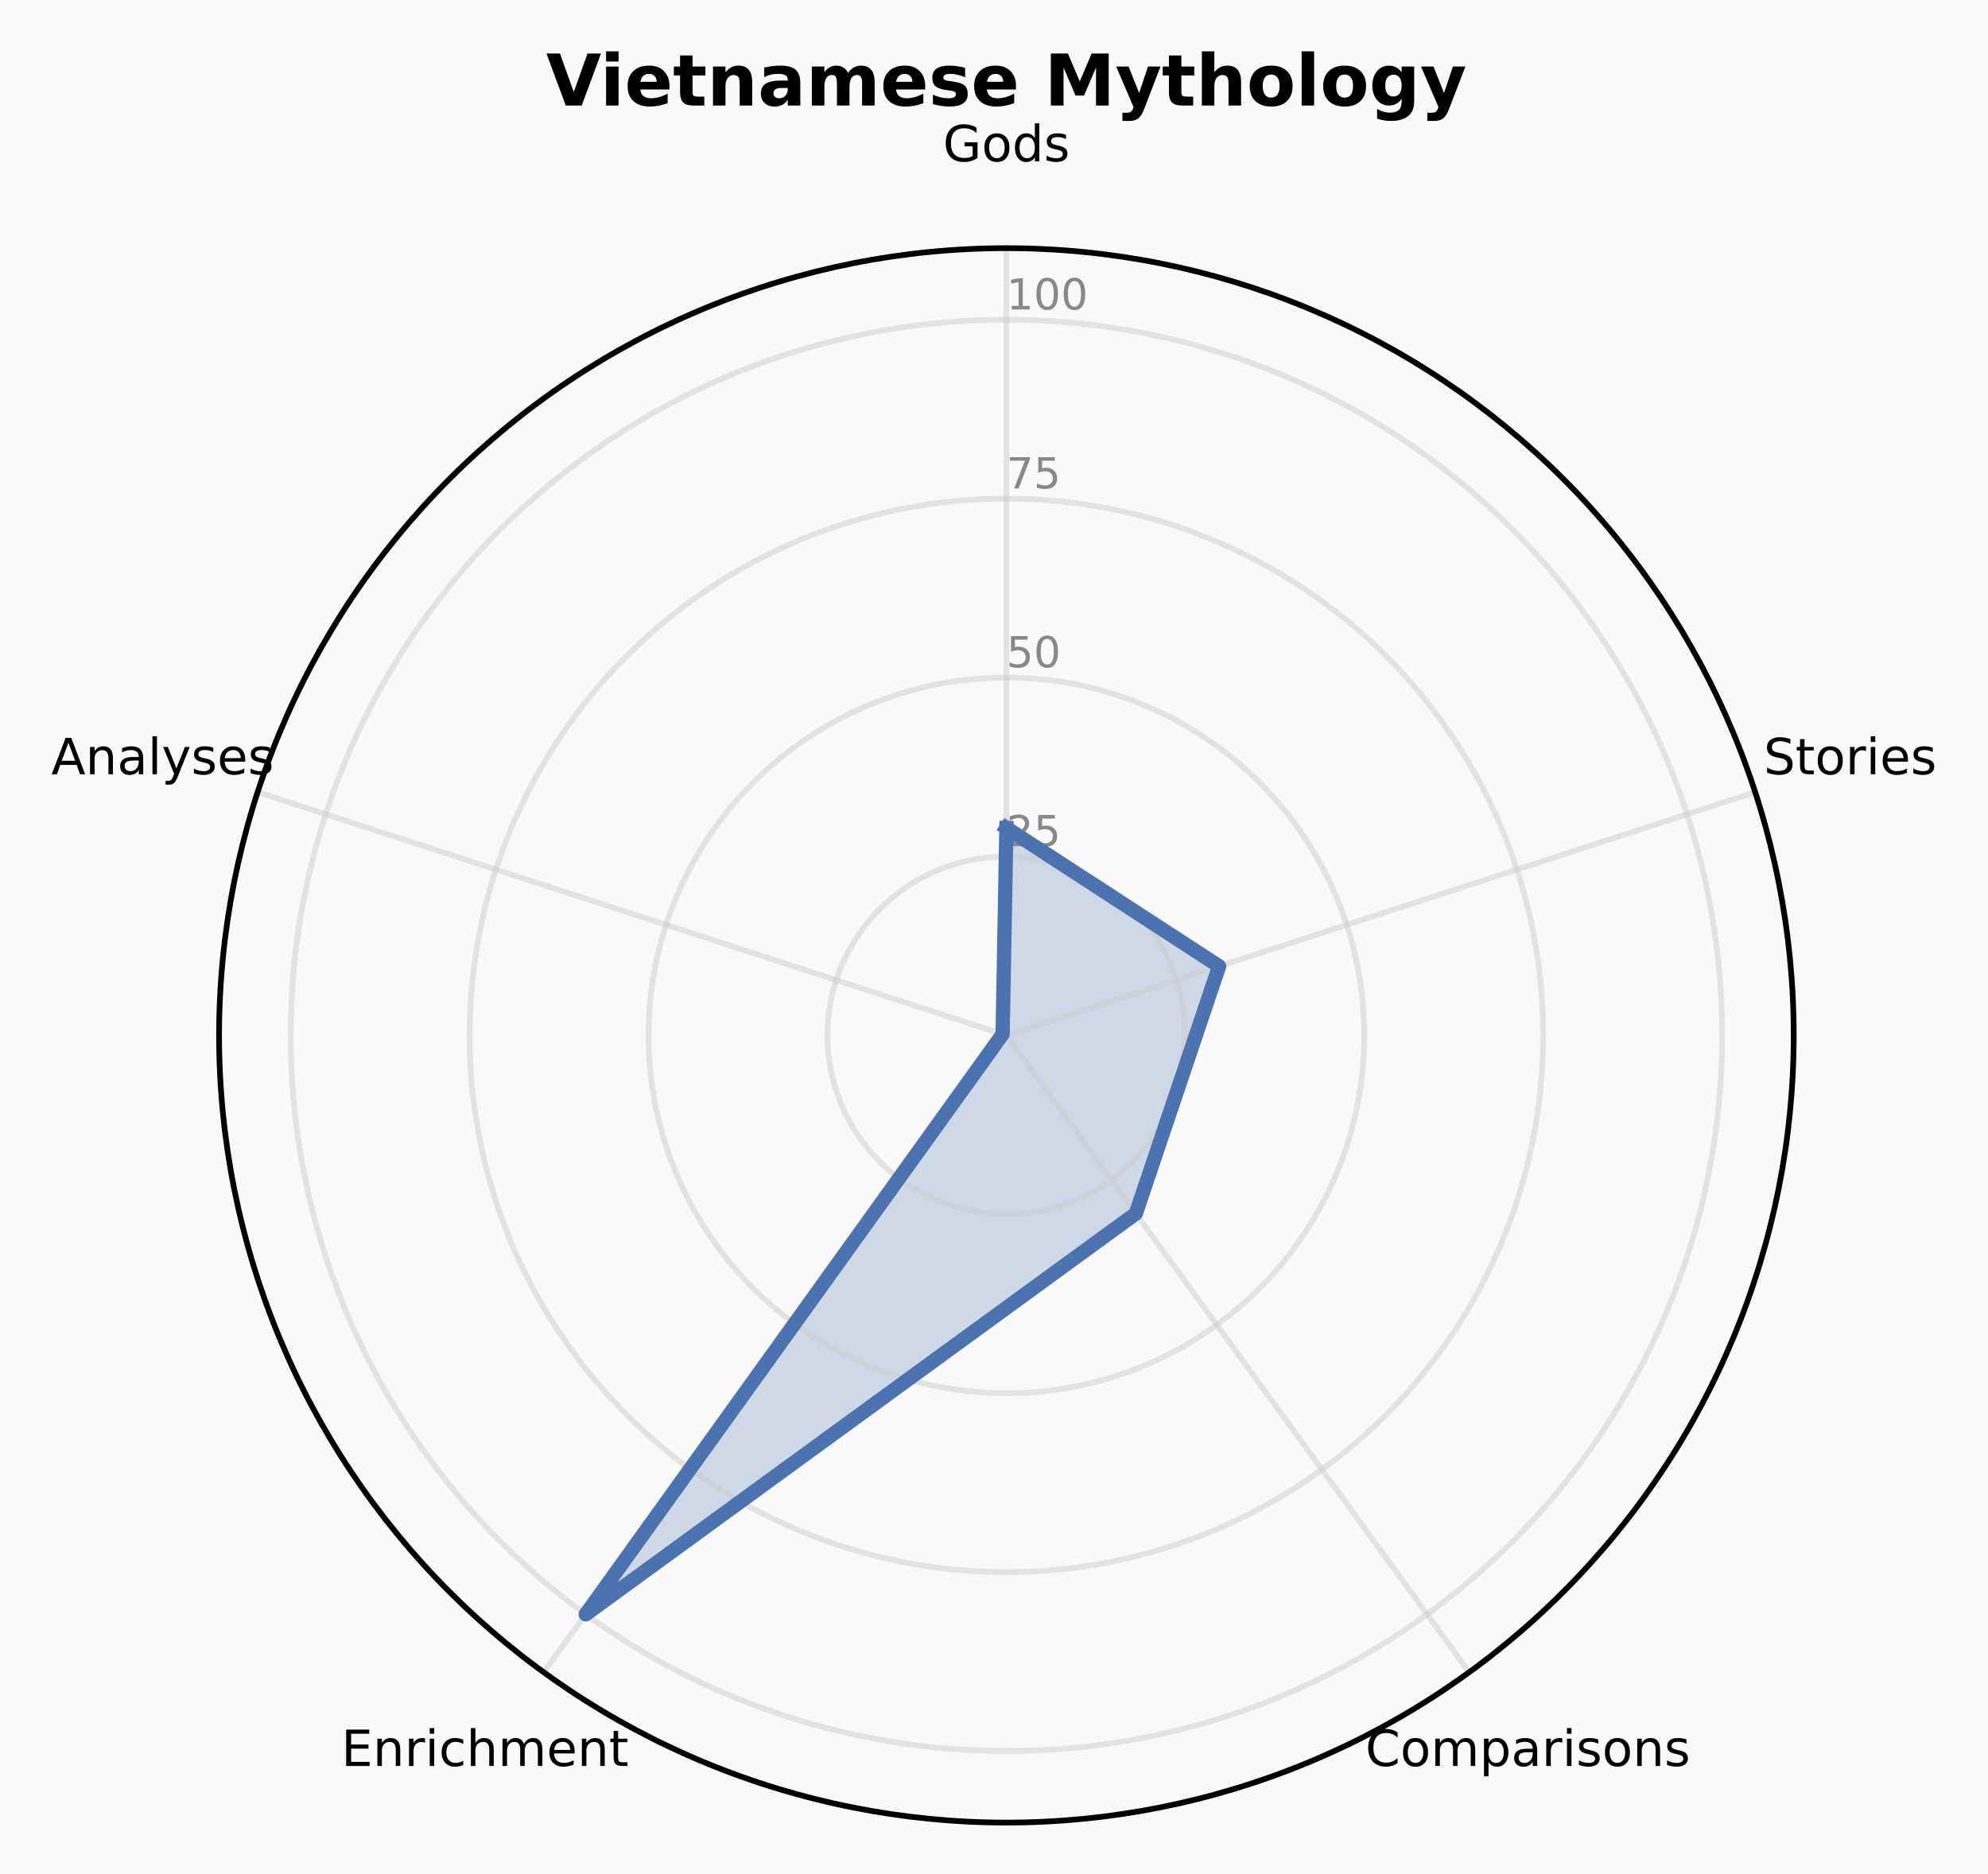
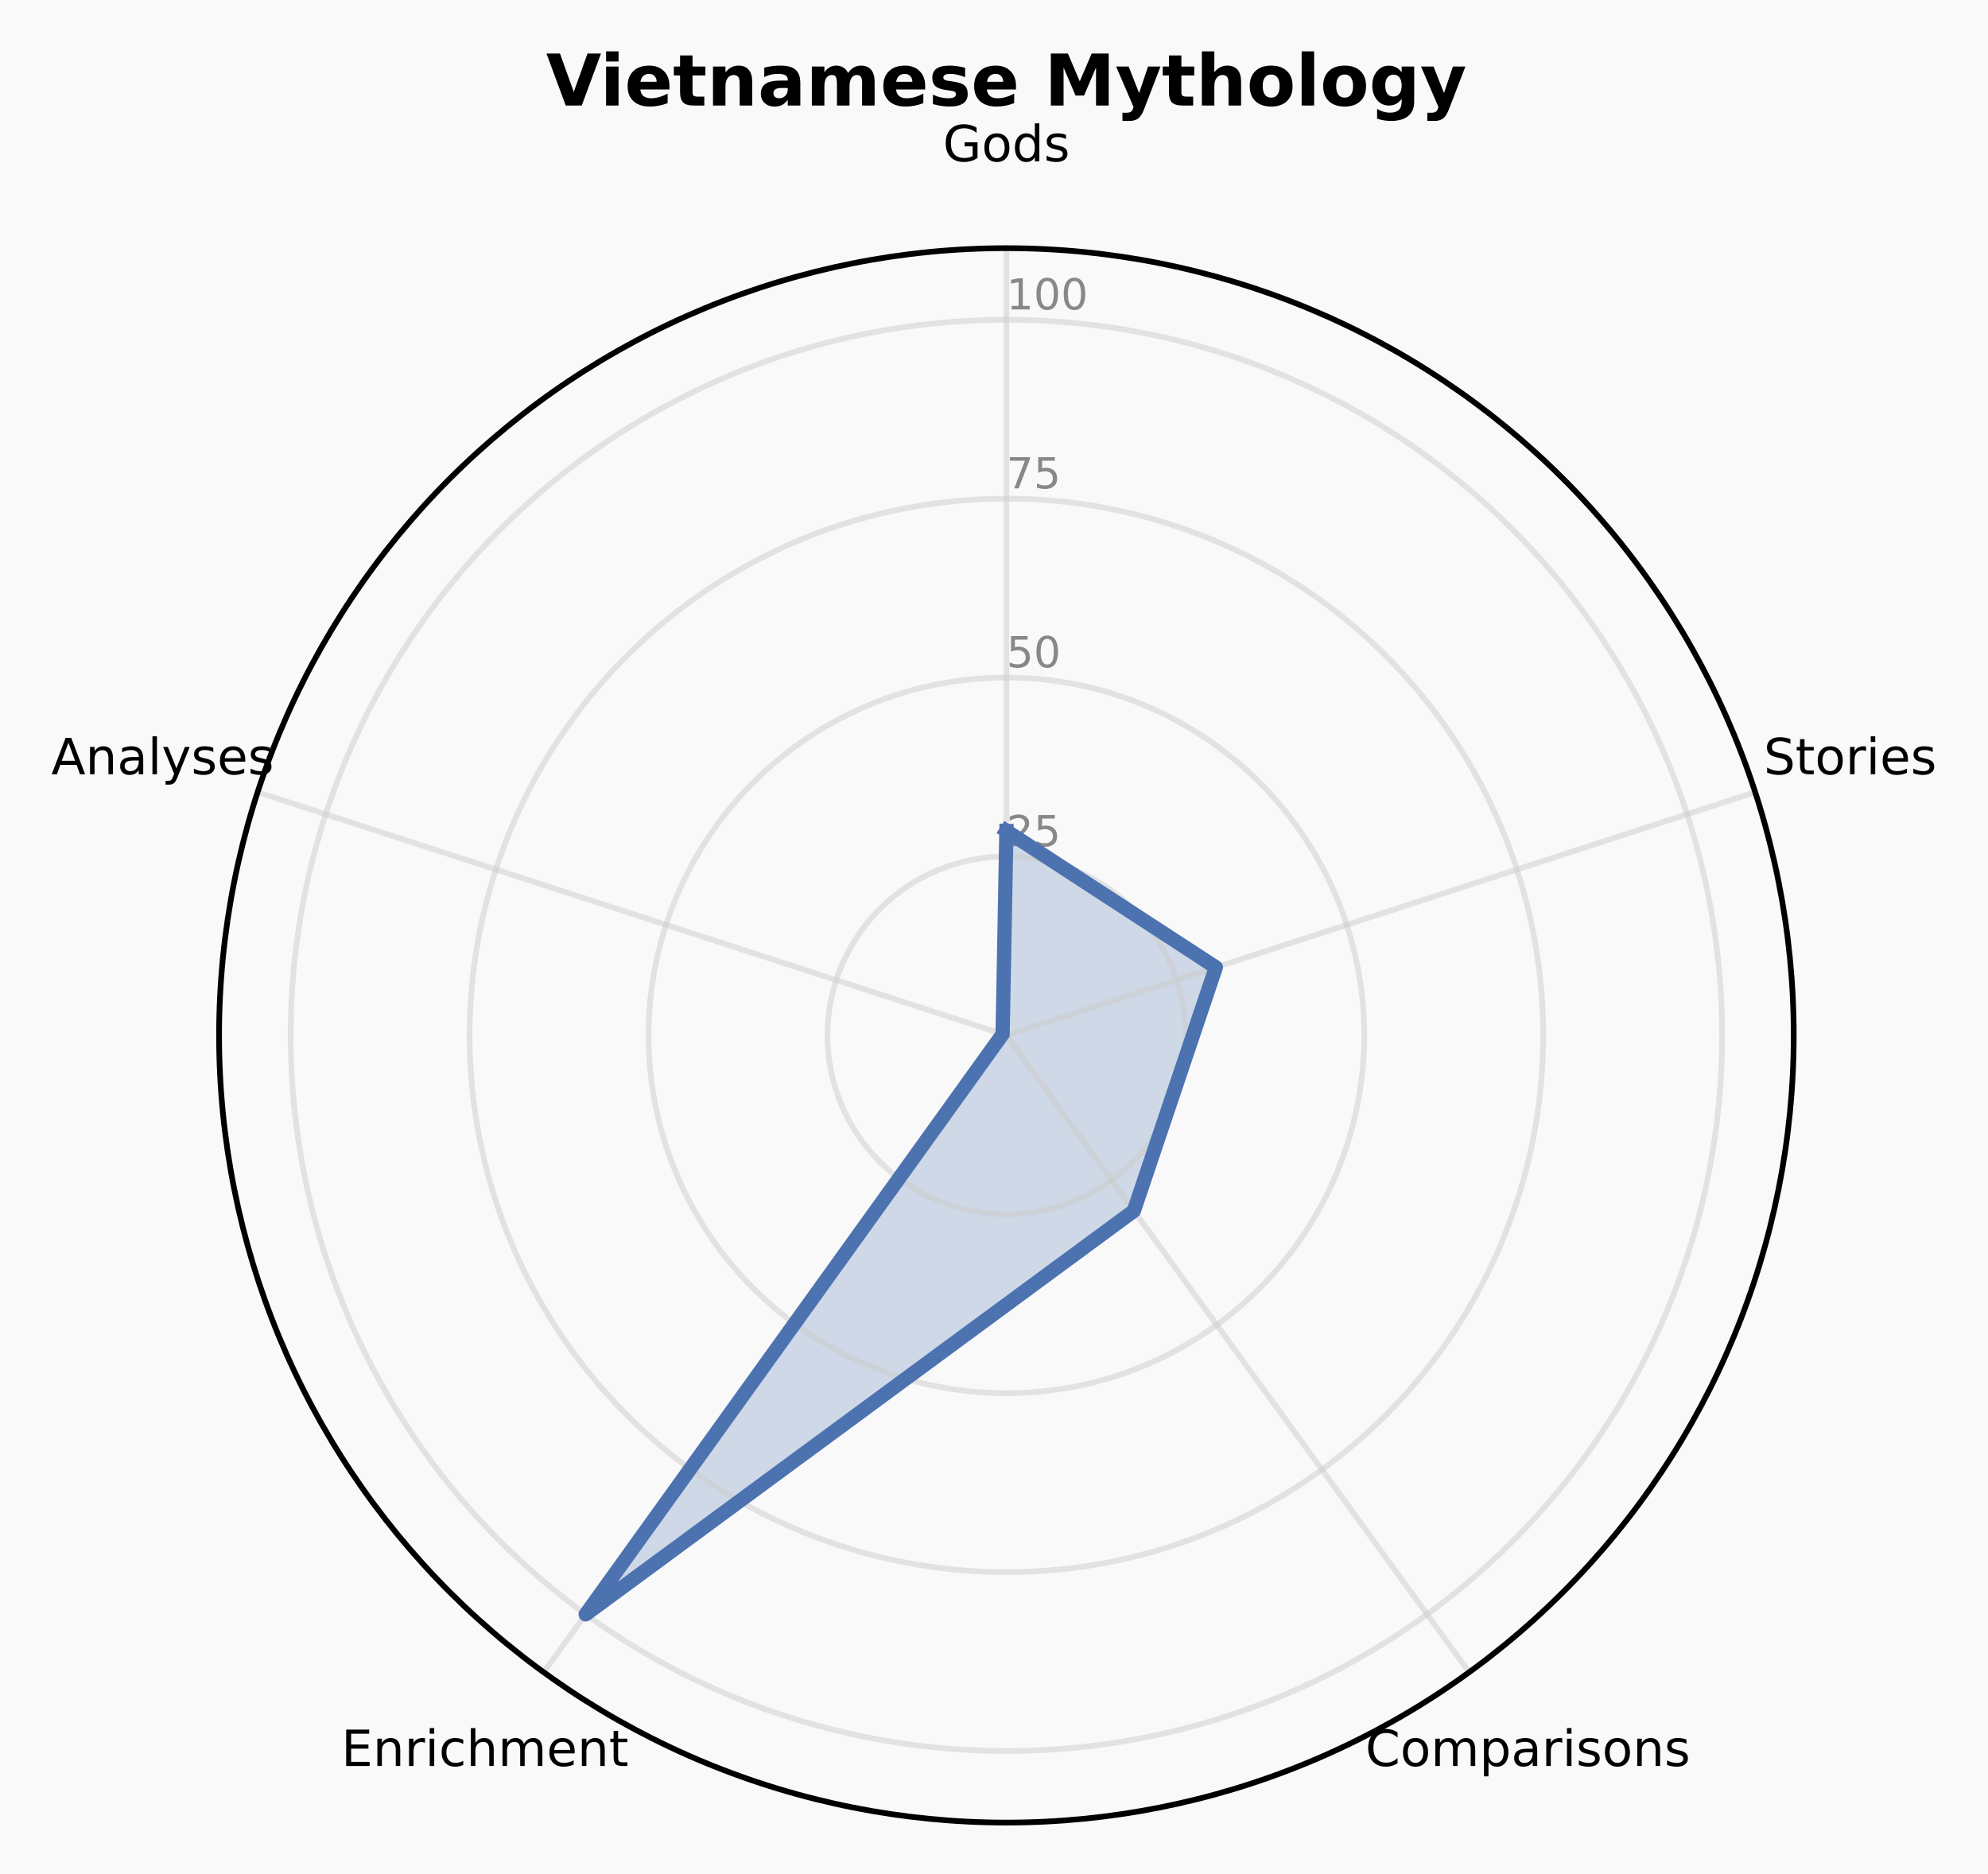
<svg xmlns="http://www.w3.org/2000/svg" xmlns:xlink="http://www.w3.org/1999/xlink" width="278.709pt" height="262.758pt" viewBox="0 0 278.709 262.758" version="1.1">
  <defs>
    <style type="text/css">*{stroke-linejoin: round; stroke-linecap: butt}</style>
  </defs>
  <g id="figure_1">
    <g id="patch_1">
      <path d="M 0 262.758  L 278.709 262.758  L 278.709 0  L 0 0  z " style="fill: #f9f9f9" />
    </g>
    <g id="axes_1">
      <g id="patch_2">
        <path d="M 251.473 145.178  C 251.473 130.683 248.618 116.329 243.071 102.938  C 237.524 89.546 229.393 77.377 219.143 67.128  C 208.894 56.878 196.725 48.748 183.334 43.201  C 169.942 37.654 155.588 34.798 141.093 34.798  C 126.598 34.798 112.244 37.654 98.853 43.201  C 85.461 48.748 73.293 56.878 63.043 67.128  C 52.794 77.377 44.663 89.546 39.116 102.938  C 33.569 116.329 30.714 130.683 30.714 145.178  C 30.714 159.673 33.569 174.027 39.116 187.418  C 44.663 200.81 52.794 212.979 63.043 223.228  C 73.293 233.478 85.461 241.609 98.853 247.155  C 112.244 252.702 126.598 255.558 141.093 255.558  C 155.588 255.558 169.942 252.702 183.334 247.155  C 196.725 241.609 208.894 233.478 219.143 223.228  C 229.393 212.979 237.524 200.81 243.071 187.418  C 248.618 174.027 251.473 159.673 251.473 145.178  M 141.093 145.178  C 141.093 145.178 141.093 145.178 141.093 145.178  C 141.093 145.178 141.093 145.178 141.093 145.178  C 141.093 145.178 141.093 145.178 141.093 145.178  C 141.093 145.178 141.093 145.178 141.093 145.178  C 141.093 145.178 141.093 145.178 141.093 145.178  C 141.093 145.178 141.093 145.178 141.093 145.178  C 141.093 145.178 141.093 145.178 141.093 145.178  C 141.093 145.178 141.093 145.178 141.093 145.178  C 141.093 145.178 141.093 145.178 141.093 145.178  C 141.093 145.178 141.093 145.178 141.093 145.178  C 141.093 145.178 141.093 145.178 141.093 145.178  C 141.093 145.178 141.093 145.178 141.093 145.178  C 141.093 145.178 141.093 145.178 141.093 145.178  C 141.093 145.178 141.093 145.178 141.093 145.178  C 141.093 145.178 141.093 145.178 141.093 145.178  C 141.093 145.178 141.093 145.178 141.093 145.178  z " style="fill: #f9f9f9" />
      </g>
      <g id="patch_3">
-         <path d="M 141.093 116.092  L 170.916 135.488  L 159.241 170.157  L 82.112 226.359  L 140.563 145.006  z " clip-path="url(#pd76a0a37af)" style="fill: #4c72b0; opacity: 0.25; stroke: #4c72b0; stroke-linejoin: miter" />
+         <path d="M 141.093 116.508  L 170.458 135.637  L 158.966 169.778  L 82.112 226.359  L 140.563 145.006  z " clip-path="url(#p316af780ea)" style="fill: #4c72b0; opacity: 0.25; stroke: #4c72b0; stroke-linejoin: miter" />
      </g>
      <g id="matplotlib.axis_1">
        <g id="xtick_1">
          <g id="line2d_1">
-             <path d="M 141.093 145.178  L 141.093 34.798  " clip-path="url(#pd76a0a37af)" style="fill: none; stroke: #cccccc; stroke-opacity: 0.5; stroke-width: 0.8; stroke-linecap: square" />
+             <path d="M 141.093 145.178  L 141.093 34.798  " clip-path="url(#p316af780ea)" style="fill: none; stroke: #cccccc; stroke-opacity: 0.5; stroke-width: 0.8; stroke-linecap: square" />
          </g>
          <g id="text_1">
            <g transform="translate(132.1945 22.61707) scale(0.07 -0.07)">
              <defs>
                <path id="DejaVuSans-2a" d="M 3809 666  L 3809 1919  L 2778 1919  L 2778 2438  L 4434 2438  L 4434 434  Q 4069 175 3628 42  Q 3188 -91 2688 -91  Q 1594 -91 976 548  Q 359 1188 359 2328  Q 359 3472 976 4111  Q 1594 4750 2688 4750  Q 3144 4750 3555 4637  Q 3966 4525 4313 4306  L 4313 3634  Q 3963 3931 3569 4081  Q 3175 4231 2741 4231  Q 1884 4231 1454 3753  Q 1025 3275 1025 2328  Q 1025 1384 1454 906  Q 1884 428 2741 428  Q 3075 428 3337 486  Q 3600 544 3809 666  z " transform="scale(0.015625)" />
                <path id="DejaVuSans-52" d="M 1959 3097  Q 1497 3097 1228 2736  Q 959 2375 959 1747  Q 959 1119 1226 758  Q 1494 397 1959 397  Q 2419 397 2687 759  Q 2956 1122 2956 1747  Q 2956 2369 2687 2733  Q 2419 3097 1959 3097  z M 1959 3584  Q 2709 3584 3137 3096  Q 3566 2609 3566 1747  Q 3566 888 3137 398  Q 2709 -91 1959 -91  Q 1206 -91 779 398  Q 353 888 353 1747  Q 353 2609 779 3096  Q 1206 3584 1959 3584  z " transform="scale(0.015625)" />
                <path id="DejaVuSans-47" d="M 2906 2969  L 2906 4863  L 3481 4863  L 3481 0  L 2906 0  L 2906 525  Q 2725 213 2448 61  Q 2172 -91 1784 -91  Q 1150 -91 751 415  Q 353 922 353 1747  Q 353 2572 751 3078  Q 1150 3584 1784 3584  Q 2172 3584 2448 3432  Q 2725 3281 2906 2969  z M 947 1747  Q 947 1113 1208 752  Q 1469 391 1925 391  Q 2381 391 2643 752  Q 2906 1113 2906 1747  Q 2906 2381 2643 2742  Q 2381 3103 1925 3103  Q 1469 3103 1208 2742  Q 947 2381 947 1747  z " transform="scale(0.015625)" />
                <path id="DejaVuSans-56" d="M 2834 3397  L 2834 2853  Q 2591 2978 2328 3040  Q 2066 3103 1784 3103  Q 1356 3103 1142 2972  Q 928 2841 928 2578  Q 928 2378 1081 2264  Q 1234 2150 1697 2047  L 1894 2003  Q 2506 1872 2764 1633  Q 3022 1394 3022 966  Q 3022 478 2636 193  Q 2250 -91 1575 -91  Q 1294 -91 989 -36  Q 684 19 347 128  L 347 722  Q 666 556 975 473  Q 1284 391 1588 391  Q 1994 391 2212 530  Q 2431 669 2431 922  Q 2431 1156 2273 1281  Q 2116 1406 1581 1522  L 1381 1569  Q 847 1681 609 1914  Q 372 2147 372 2553  Q 372 3047 722 3315  Q 1072 3584 1716 3584  Q 2034 3584 2315 3537  Q 2597 3491 2834 3397  z " transform="scale(0.015625)" />
              </defs>
              <use xlink:href="#DejaVuSans-2a" />
              <use xlink:href="#DejaVuSans-52" transform="translate(77.48438 0)" />
              <use xlink:href="#DejaVuSans-47" transform="translate(138.6719 0)" />
              <use xlink:href="#DejaVuSans-56" transform="translate(202.1562 0)" />
            </g>
          </g>
        </g>
        <g id="xtick_2">
          <g id="line2d_2">
-             <path d="M 141.093 145.178  L 246.07 111.069  " clip-path="url(#pd76a0a37af)" style="fill: none; stroke: #cccccc; stroke-opacity: 0.5; stroke-width: 0.8; stroke-linecap: square" />
+             <path d="M 141.093 145.178  L 246.07 111.069  " clip-path="url(#p316af780ea)" style="fill: none; stroke: #cccccc; stroke-opacity: 0.5; stroke-width: 0.8; stroke-linecap: square" />
          </g>
          <g id="text_2">
            <g transform="translate(247.2616 108.5613) scale(0.07 -0.07)">
              <defs>
                <path id="DejaVuSans-36" d="M 3425 4513  L 3425 3897  Q 3066 4069 2747 4153  Q 2428 4238 2131 4238  Q 1616 4238 1336 4038  Q 1056 3838 1056 3469  Q 1056 3159 1242 3001  Q 1428 2844 1947 2747  L 2328 2669  Q 3034 2534 3370 2195  Q 3706 1856 3706 1288  Q 3706 609 3251 259  Q 2797 -91 1919 -91  Q 1588 -91 1214 -16  Q 841 59 441 206  L 441 856  Q 825 641 1194 531  Q 1563 422 1919 422  Q 2459 422 2753 634  Q 3047 847 3047 1241  Q 3047 1584 2836 1778  Q 2625 1972 2144 2069  L 1759 2144  Q 1053 2284 737 2584  Q 422 2884 422 3419  Q 422 4038 858 4394  Q 1294 4750 2059 4750  Q 2388 4750 2728 4690  Q 3069 4631 3425 4513  z " transform="scale(0.015625)" />
                <path id="DejaVuSans-57" d="M 1172 4494  L 1172 3500  L 2356 3500  L 2356 3053  L 1172 3053  L 1172 1153  Q 1172 725 1289 603  Q 1406 481 1766 481  L 2356 481  L 2356 0  L 1766 0  Q 1100 0 847 248  Q 594 497 594 1153  L 594 3053  L 172 3053  L 172 3500  L 594 3500  L 594 4494  L 1172 4494  z " transform="scale(0.015625)" />
                <path id="DejaVuSans-55" d="M 2631 2963  Q 2534 3019 2420 3045  Q 2306 3072 2169 3072  Q 1681 3072 1420 2755  Q 1159 2438 1159 1844  L 1159 0  L 581 0  L 581 3500  L 1159 3500  L 1159 2956  Q 1341 3275 1631 3429  Q 1922 3584 2338 3584  Q 2397 3584 2469 3576  Q 2541 3569 2628 3553  L 2631 2963  z " transform="scale(0.015625)" />
                <path id="DejaVuSans-4c" d="M 603 3500  L 1178 3500  L 1178 0  L 603 0  L 603 3500  z M 603 4863  L 1178 4863  L 1178 4134  L 603 4134  L 603 4863  z " transform="scale(0.015625)" />
                <path id="DejaVuSans-48" d="M 3597 1894  L 3597 1613  L 953 1613  Q 991 1019 1311 708  Q 1631 397 2203 397  Q 2534 397 2845 478  Q 3156 559 3463 722  L 3463 178  Q 3153 47 2828 -22  Q 2503 -91 2169 -91  Q 1331 -91 842 396  Q 353 884 353 1716  Q 353 2575 817 3079  Q 1281 3584 2069 3584  Q 2775 3584 3186 3129  Q 3597 2675 3597 1894  z M 3022 2063  Q 3016 2534 2758 2815  Q 2500 3097 2075 3097  Q 1594 3097 1305 2825  Q 1016 2553 972 2059  L 3022 2063  z " transform="scale(0.015625)" />
              </defs>
              <use xlink:href="#DejaVuSans-36" />
              <use xlink:href="#DejaVuSans-57" transform="translate(63.48438 0)" />
              <use xlink:href="#DejaVuSans-52" transform="translate(102.6875 0)" />
              <use xlink:href="#DejaVuSans-55" transform="translate(163.875 0)" />
              <use xlink:href="#DejaVuSans-4c" transform="translate(204.9844 0)" />
              <use xlink:href="#DejaVuSans-48" transform="translate(232.7656 0)" />
              <use xlink:href="#DejaVuSans-56" transform="translate(294.2969 0)" />
            </g>
          </g>
        </g>
        <g id="xtick_3">
          <g id="line2d_3">
-             <path d="M 141.093 145.178  L 205.973 234.477  " clip-path="url(#pd76a0a37af)" style="fill: none; stroke: #cccccc; stroke-opacity: 0.5; stroke-width: 0.8; stroke-linecap: square" />
+             <path d="M 141.093 145.178  L 205.973 234.477  " clip-path="url(#p316af780ea)" style="fill: none; stroke: #cccccc; stroke-opacity: 0.5; stroke-width: 0.8; stroke-linecap: square" />
          </g>
          <g id="text_3">
            <g transform="translate(191.4228 247.6219) scale(0.07 -0.07)">
              <defs>
                <path id="DejaVuSans-26" d="M 4122 4306  L 4122 3641  Q 3803 3938 3442 4084  Q 3081 4231 2675 4231  Q 1875 4231 1450 3742  Q 1025 3253 1025 2328  Q 1025 1406 1450 917  Q 1875 428 2675 428  Q 3081 428 3442 575  Q 3803 722 4122 1019  L 4122 359  Q 3791 134 3420 21  Q 3050 -91 2638 -91  Q 1578 -91 968 557  Q 359 1206 359 2328  Q 359 3453 968 4101  Q 1578 4750 2638 4750  Q 3056 4750 3426 4639  Q 3797 4528 4122 4306  z " transform="scale(0.015625)" />
                <path id="DejaVuSans-50" d="M 3328 2828  Q 3544 3216 3844 3400  Q 4144 3584 4550 3584  Q 5097 3584 5394 3201  Q 5691 2819 5691 2113  L 5691 0  L 5113 0  L 5113 2094  Q 5113 2597 4934 2840  Q 4756 3084 4391 3084  Q 3944 3084 3684 2787  Q 3425 2491 3425 1978  L 3425 0  L 2847 0  L 2847 2094  Q 2847 2600 2669 2842  Q 2491 3084 2119 3084  Q 1678 3084 1418 2786  Q 1159 2488 1159 1978  L 1159 0  L 581 0  L 581 3500  L 1159 3500  L 1159 2956  Q 1356 3278 1631 3431  Q 1906 3584 2284 3584  Q 2666 3584 2933 3390  Q 3200 3197 3328 2828  z " transform="scale(0.015625)" />
                <path id="DejaVuSans-53" d="M 1159 525  L 1159 -1331  L 581 -1331  L 581 3500  L 1159 3500  L 1159 2969  Q 1341 3281 1617 3432  Q 1894 3584 2278 3584  Q 2916 3584 3314 3078  Q 3713 2572 3713 1747  Q 3713 922 3314 415  Q 2916 -91 2278 -91  Q 1894 -91 1617 61  Q 1341 213 1159 525  z M 3116 1747  Q 3116 2381 2855 2742  Q 2594 3103 2138 3103  Q 1681 3103 1420 2742  Q 1159 2381 1159 1747  Q 1159 1113 1420 752  Q 1681 391 2138 391  Q 2594 391 2855 752  Q 3116 1113 3116 1747  z " transform="scale(0.015625)" />
                <path id="DejaVuSans-44" d="M 2194 1759  Q 1497 1759 1228 1600  Q 959 1441 959 1056  Q 959 750 1161 570  Q 1363 391 1709 391  Q 2188 391 2477 730  Q 2766 1069 2766 1631  L 2766 1759  L 2194 1759  z M 3341 1997  L 3341 0  L 2766 0  L 2766 531  Q 2569 213 2275 61  Q 1981 -91 1556 -91  Q 1019 -91 701 211  Q 384 513 384 1019  Q 384 1609 779 1909  Q 1175 2209 1959 2209  L 2766 2209  L 2766 2266  Q 2766 2663 2505 2880  Q 2244 3097 1772 3097  Q 1472 3097 1187 3025  Q 903 2953 641 2809  L 641 3341  Q 956 3463 1253 3523  Q 1550 3584 1831 3584  Q 2591 3584 2966 3190  Q 3341 2797 3341 1997  z " transform="scale(0.015625)" />
                <path id="DejaVuSans-51" d="M 3513 2113  L 3513 0  L 2938 0  L 2938 2094  Q 2938 2591 2744 2837  Q 2550 3084 2163 3084  Q 1697 3084 1428 2787  Q 1159 2491 1159 1978  L 1159 0  L 581 0  L 581 3500  L 1159 3500  L 1159 2956  Q 1366 3272 1645 3428  Q 1925 3584 2291 3584  Q 2894 3584 3203 3211  Q 3513 2838 3513 2113  z " transform="scale(0.015625)" />
              </defs>
              <use xlink:href="#DejaVuSans-26" />
              <use xlink:href="#DejaVuSans-52" transform="translate(69.82812 0)" />
              <use xlink:href="#DejaVuSans-50" transform="translate(131.0156 0)" />
              <use xlink:href="#DejaVuSans-53" transform="translate(228.4219 0)" />
              <use xlink:href="#DejaVuSans-44" transform="translate(291.9062 0)" />
              <use xlink:href="#DejaVuSans-55" transform="translate(353.1875 0)" />
              <use xlink:href="#DejaVuSans-4c" transform="translate(394.2969 0)" />
              <use xlink:href="#DejaVuSans-56" transform="translate(422.0781 0)" />
              <use xlink:href="#DejaVuSans-52" transform="translate(474.1719 0)" />
              <use xlink:href="#DejaVuSans-51" transform="translate(535.3594 0)" />
              <use xlink:href="#DejaVuSans-56" transform="translate(598.7344 0)" />
            </g>
          </g>
        </g>
        <g id="xtick_4">
          <g id="line2d_4">
-             <path d="M 141.093 145.178  L 76.214 234.477  " clip-path="url(#pd76a0a37af)" style="fill: none; stroke: #cccccc; stroke-opacity: 0.5; stroke-width: 0.8; stroke-linecap: square" />
+             <path d="M 141.093 145.178  L 76.214 234.477  " clip-path="url(#p316af780ea)" style="fill: none; stroke: #cccccc; stroke-opacity: 0.5; stroke-width: 0.8; stroke-linecap: square" />
          </g>
          <g id="text_4">
            <g transform="translate(47.8483 247.6219) scale(0.07 -0.07)">
              <defs>
                <path id="DejaVuSans-28" d="M 628 4666  L 3578 4666  L 3578 4134  L 1259 4134  L 1259 2753  L 3481 2753  L 3481 2222  L 1259 2222  L 1259 531  L 3634 531  L 3634 0  L 628 0  L 628 4666  z " transform="scale(0.015625)" />
                <path id="DejaVuSans-46" d="M 3122 3366  L 3122 2828  Q 2878 2963 2633 3030  Q 2388 3097 2138 3097  Q 1578 3097 1268 2742  Q 959 2388 959 1747  Q 959 1106 1268 751  Q 1578 397 2138 397  Q 2388 397 2633 464  Q 2878 531 3122 666  L 3122 134  Q 2881 22 2623 -34  Q 2366 -91 2075 -91  Q 1284 -91 818 406  Q 353 903 353 1747  Q 353 2603 823 3093  Q 1294 3584 2113 3584  Q 2378 3584 2631 3529  Q 2884 3475 3122 3366  z " transform="scale(0.015625)" />
                <path id="DejaVuSans-4b" d="M 3513 2113  L 3513 0  L 2938 0  L 2938 2094  Q 2938 2591 2744 2837  Q 2550 3084 2163 3084  Q 1697 3084 1428 2787  Q 1159 2491 1159 1978  L 1159 0  L 581 0  L 581 4863  L 1159 4863  L 1159 2956  Q 1366 3272 1645 3428  Q 1925 3584 2291 3584  Q 2894 3584 3203 3211  Q 3513 2838 3513 2113  z " transform="scale(0.015625)" />
              </defs>
              <use xlink:href="#DejaVuSans-28" />
              <use xlink:href="#DejaVuSans-51" transform="translate(63.1875 0)" />
              <use xlink:href="#DejaVuSans-55" transform="translate(126.5625 0)" />
              <use xlink:href="#DejaVuSans-4c" transform="translate(167.6719 0)" />
              <use xlink:href="#DejaVuSans-46" transform="translate(195.4531 0)" />
              <use xlink:href="#DejaVuSans-4b" transform="translate(250.4375 0)" />
              <use xlink:href="#DejaVuSans-50" transform="translate(313.8125 0)" />
              <use xlink:href="#DejaVuSans-48" transform="translate(411.2188 0)" />
              <use xlink:href="#DejaVuSans-51" transform="translate(472.75 0)" />
              <use xlink:href="#DejaVuSans-57" transform="translate(536.125 0)" />
            </g>
          </g>
        </g>
        <g id="xtick_5">
          <g id="line2d_5">
-             <path d="M 141.093 145.178  L 36.116 111.069  " clip-path="url(#pd76a0a37af)" style="fill: none; stroke: #cccccc; stroke-opacity: 0.5; stroke-width: 0.8; stroke-linecap: square" />
+             <path d="M 141.093 145.178  L 36.116 111.069  " clip-path="url(#p316af780ea)" style="fill: none; stroke: #cccccc; stroke-opacity: 0.5; stroke-width: 0.8; stroke-linecap: square" />
          </g>
          <g id="text_5">
            <g transform="translate(7.2 108.5613) scale(0.07 -0.07)">
              <defs>
                <path id="DejaVuSans-24" d="M 2188 4044  L 1331 1722  L 3047 1722  L 2188 4044  z M 1831 4666  L 2547 4666  L 4325 0  L 3669 0  L 3244 1197  L 1141 1197  L 716 0  L 50 0  L 1831 4666  z " transform="scale(0.015625)" />
                <path id="DejaVuSans-4f" d="M 603 4863  L 1178 4863  L 1178 0  L 603 0  L 603 4863  z " transform="scale(0.015625)" />
                <path id="DejaVuSans-5c" d="M 2059 -325  Q 1816 -950 1584 -1140  Q 1353 -1331 966 -1331  L 506 -1331  L 506 -850  L 844 -850  Q 1081 -850 1212 -737  Q 1344 -625 1503 -206  L 1606 56  L 191 3500  L 800 3500  L 1894 763  L 2988 3500  L 3597 3500  L 2059 -325  z " transform="scale(0.015625)" />
              </defs>
              <use xlink:href="#DejaVuSans-24" />
              <use xlink:href="#DejaVuSans-51" transform="translate(68.40625 0)" />
              <use xlink:href="#DejaVuSans-44" transform="translate(131.7812 0)" />
              <use xlink:href="#DejaVuSans-4f" transform="translate(193.0625 0)" />
              <use xlink:href="#DejaVuSans-5c" transform="translate(220.8438 0)" />
              <use xlink:href="#DejaVuSans-56" transform="translate(280.0312 0)" />
              <use xlink:href="#DejaVuSans-48" transform="translate(332.125 0)" />
              <use xlink:href="#DejaVuSans-56" transform="translate(393.6562 0)" />
            </g>
          </g>
        </g>
      </g>
      <g id="matplotlib.axis_2">
        <g id="ytick_1">
          <g id="line2d_6">
-             <path d="M 141.093 120.092  C 144.388 120.092 147.65 120.741 150.693 122.001  C 153.737 123.262 156.503 125.11 158.832 127.439  C 161.161 129.769 163.009 132.534 164.27 135.578  C 165.531 138.621 166.18 141.884 166.18 145.178  C 166.18 148.472 165.531 151.735 164.27 154.778  C 163.009 157.822 161.161 160.587 158.832 162.917  C 156.503 165.246 153.737 167.094 150.693 168.355  C 147.65 169.615 144.388 170.264 141.093 170.264  C 137.799 170.264 134.537 169.615 131.493 168.355  C 128.45 167.094 125.684 165.246 123.355 162.917  C 121.025 160.587 119.177 157.822 117.917 154.778  C 116.656 151.735 116.007 148.472 116.007 145.178  C 116.007 141.884 116.656 138.621 117.917 135.578  C 119.177 132.534 121.025 129.769 123.355 127.439  C 125.684 125.11 128.45 123.262 131.493 122.001  C 134.537 120.741 137.799 120.092 141.093 120.092  " clip-path="url(#pd76a0a37af)" style="fill: none; stroke: #cccccc; stroke-opacity: 0.5; stroke-width: 0.8; stroke-linecap: square" />
+             <path d="M 141.093 120.092  C 144.388 120.092 147.65 120.741 150.693 122.001  C 153.737 123.262 156.503 125.11 158.832 127.439  C 161.161 129.769 163.009 132.534 164.27 135.578  C 165.531 138.621 166.18 141.884 166.18 145.178  C 166.18 148.472 165.531 151.735 164.27 154.778  C 163.009 157.822 161.161 160.587 158.832 162.917  C 156.503 165.246 153.737 167.094 150.693 168.355  C 147.65 169.615 144.388 170.264 141.093 170.264  C 137.799 170.264 134.537 169.615 131.493 168.355  C 128.45 167.094 125.684 165.246 123.355 162.917  C 121.025 160.587 119.177 157.822 117.917 154.778  C 116.656 151.735 116.007 148.472 116.007 145.178  C 116.007 141.884 116.656 138.621 117.917 135.578  C 119.177 132.534 121.025 129.769 123.355 127.439  C 125.684 125.11 128.45 123.262 131.493 122.001  C 134.537 120.741 137.799 120.092 141.093 120.092  " clip-path="url(#p316af780ea)" style="fill: none; stroke: #cccccc; stroke-opacity: 0.5; stroke-width: 0.8; stroke-linecap: square" />
          </g>
          <g id="text_6">
            <g style="fill: #888888" transform="translate(141.0933 118.6504) scale(0.06 -0.06)">
              <defs>
                <path id="DejaVuSans-15" d="M 1228 531  L 3431 531  L 3431 0  L 469 0  L 469 531  Q 828 903 1448 1529  Q 2069 2156 2228 2338  Q 2531 2678 2651 2914  Q 2772 3150 2772 3378  Q 2772 3750 2511 3984  Q 2250 4219 1831 4219  Q 1534 4219 1204 4116  Q 875 4013 500 3803  L 500 4441  Q 881 4594 1212 4672  Q 1544 4750 1819 4750  Q 2544 4750 2975 4387  Q 3406 4025 3406 3419  Q 3406 3131 3298 2873  Q 3191 2616 2906 2266  Q 2828 2175 2409 1742  Q 1991 1309 1228 531  z " transform="scale(0.015625)" />
                <path id="DejaVuSans-18" d="M 691 4666  L 3169 4666  L 3169 4134  L 1269 4134  L 1269 2991  Q 1406 3038 1543 3061  Q 1681 3084 1819 3084  Q 2600 3084 3056 2656  Q 3513 2228 3513 1497  Q 3513 744 3044 326  Q 2575 -91 1722 -91  Q 1428 -91 1123 -41  Q 819 9 494 109  L 494 744  Q 775 591 1075 516  Q 1375 441 1709 441  Q 2250 441 2565 725  Q 2881 1009 2881 1497  Q 2881 1984 2565 2268  Q 2250 2553 1709 2553  Q 1456 2553 1204 2497  Q 953 2441 691 2322  L 691 4666  z " transform="scale(0.015625)" />
              </defs>
              <use xlink:href="#DejaVuSans-15" />
              <use xlink:href="#DejaVuSans-18" transform="translate(63.625 0)" />
            </g>
          </g>
        </g>
        <g id="ytick_2">
          <g id="line2d_7">
-             <path d="M 141.093 95.005  C 147.682 95.005 154.206 96.303 160.293 98.825  C 166.381 101.346 171.912 105.042 176.571 109.701  C 181.229 114.36 184.925 119.891 187.447 125.978  C 189.968 132.065 191.266 138.589 191.266 145.178  C 191.266 151.767 189.968 158.291 187.447 164.378  C 184.925 170.465 181.229 175.997 176.571 180.655  C 171.912 185.314 166.381 189.01 160.293 191.531  C 154.206 194.053 147.682 195.351 141.093 195.351  C 134.505 195.351 127.98 194.053 121.893 191.531  C 115.806 189.01 110.275 185.314 105.616 180.655  C 100.957 175.997 97.261 170.465 94.74 164.378  C 92.219 158.291 90.921 151.767 90.921 145.178  C 90.921 138.589 92.219 132.065 94.74 125.978  C 97.261 119.891 100.957 114.36 105.616 109.701  C 110.275 105.042 115.806 101.346 121.893 98.825  C 127.98 96.303 134.505 95.005 141.093 95.005  " clip-path="url(#pd76a0a37af)" style="fill: none; stroke: #cccccc; stroke-opacity: 0.5; stroke-width: 0.8; stroke-linecap: square" />
+             <path d="M 141.093 95.005  C 147.682 95.005 154.206 96.303 160.293 98.825  C 166.381 101.346 171.912 105.042 176.571 109.701  C 181.229 114.36 184.925 119.891 187.447 125.978  C 189.968 132.065 191.266 138.589 191.266 145.178  C 191.266 151.767 189.968 158.291 187.447 164.378  C 184.925 170.465 181.229 175.997 176.571 180.655  C 171.912 185.314 166.381 189.01 160.293 191.531  C 154.206 194.053 147.682 195.351 141.093 195.351  C 134.505 195.351 127.98 194.053 121.893 191.531  C 115.806 189.01 110.275 185.314 105.616 180.655  C 100.957 175.997 97.261 170.465 94.74 164.378  C 92.219 158.291 90.921 151.767 90.921 145.178  C 90.921 138.589 92.219 132.065 94.74 125.978  C 97.261 119.891 100.957 114.36 105.616 109.701  C 110.275 105.042 115.806 101.346 121.893 98.825  C 127.98 96.303 134.505 95.005 141.093 95.005  " clip-path="url(#p316af780ea)" style="fill: none; stroke: #cccccc; stroke-opacity: 0.5; stroke-width: 0.8; stroke-linecap: square" />
          </g>
          <g id="text_7">
            <g style="fill: #888888" transform="translate(141.0933 93.56408) scale(0.06 -0.06)">
              <defs>
                <path id="DejaVuSans-13" d="M 2034 4250  Q 1547 4250 1301 3770  Q 1056 3291 1056 2328  Q 1056 1369 1301 889  Q 1547 409 2034 409  Q 2525 409 2770 889  Q 3016 1369 3016 2328  Q 3016 3291 2770 3770  Q 2525 4250 2034 4250  z M 2034 4750  Q 2819 4750 3233 4129  Q 3647 3509 3647 2328  Q 3647 1150 3233 529  Q 2819 -91 2034 -91  Q 1250 -91 836 529  Q 422 1150 422 2328  Q 422 3509 836 4129  Q 1250 4750 2034 4750  z " transform="scale(0.015625)" />
              </defs>
              <use xlink:href="#DejaVuSans-18" />
              <use xlink:href="#DejaVuSans-13" transform="translate(63.625 0)" />
            </g>
          </g>
        </g>
        <g id="ytick_3">
          <g id="line2d_8">
-             <path d="M 141.093 69.919  C 150.976 69.919 160.763 71.866 169.894 75.648  C 179.024 79.43 187.321 84.974 194.309 91.962  C 201.298 98.95 206.841 107.247 210.623 116.378  C 214.405 125.508 216.352 135.295 216.352 145.178  C 216.352 155.061 214.405 164.848 210.623 173.978  C 206.841 183.109 201.298 191.406 194.309 198.394  C 187.321 205.382 179.024 210.926 169.894 214.708  C 160.763 218.49 150.976 220.437 141.093 220.437  C 131.21 220.437 121.424 218.49 112.293 214.708  C 103.162 210.926 94.866 205.382 87.877 198.394  C 80.889 191.406 75.345 183.109 71.563 173.978  C 67.781 164.848 65.834 155.061 65.834 145.178  C 65.834 135.295 67.781 125.508 71.563 116.378  C 75.345 107.247 80.889 98.95 87.877 91.962  C 94.866 84.974 103.162 79.43 112.293 75.648  C 121.424 71.866 131.21 69.919 141.093 69.919  " clip-path="url(#pd76a0a37af)" style="fill: none; stroke: #cccccc; stroke-opacity: 0.5; stroke-width: 0.8; stroke-linecap: square" />
+             <path d="M 141.093 69.919  C 150.976 69.919 160.763 71.866 169.894 75.648  C 179.024 79.43 187.321 84.974 194.309 91.962  C 201.298 98.95 206.841 107.247 210.623 116.378  C 214.405 125.508 216.352 135.295 216.352 145.178  C 216.352 155.061 214.405 164.848 210.623 173.978  C 206.841 183.109 201.298 191.406 194.309 198.394  C 187.321 205.382 179.024 210.926 169.894 214.708  C 160.763 218.49 150.976 220.437 141.093 220.437  C 131.21 220.437 121.424 218.49 112.293 214.708  C 103.162 210.926 94.866 205.382 87.877 198.394  C 80.889 191.406 75.345 183.109 71.563 173.978  C 67.781 164.848 65.834 155.061 65.834 145.178  C 65.834 135.295 67.781 125.508 71.563 116.378  C 75.345 107.247 80.889 98.95 87.877 91.962  C 94.866 84.974 103.162 79.43 112.293 75.648  C 121.424 71.866 131.21 69.919 141.093 69.919  " clip-path="url(#p316af780ea)" style="fill: none; stroke: #cccccc; stroke-opacity: 0.5; stroke-width: 0.8; stroke-linecap: square" />
          </g>
          <g id="text_8">
            <g style="fill: #888888" transform="translate(141.0933 68.47781) scale(0.06 -0.06)">
              <defs>
                <path id="DejaVuSans-1a" d="M 525 4666  L 3525 4666  L 3525 4397  L 1831 0  L 1172 0  L 2766 4134  L 525 4134  L 525 4666  z " transform="scale(0.015625)" />
              </defs>
              <use xlink:href="#DejaVuSans-1a" />
              <use xlink:href="#DejaVuSans-18" transform="translate(63.625 0)" />
            </g>
          </g>
        </g>
        <g id="ytick_4">
          <g id="line2d_9">
-             <path d="M 141.093 44.833  C 154.27 44.833 167.32 47.429 179.494 52.471  C 191.668 57.514 202.73 64.906 212.048 74.223  C 221.366 83.541 228.757 94.603 233.8 106.778  C 238.843 118.952 241.438 132.001 241.438 145.178  C 241.438 158.355 238.843 171.404 233.8 183.578  C 228.757 195.753 221.366 206.815 212.048 216.133  C 202.73 225.45 191.668 232.842 179.494 237.885  C 167.32 242.927 154.27 245.523 141.093 245.523  C 127.916 245.523 114.867 242.927 102.693 237.885  C 90.519 232.842 79.456 225.45 70.139 216.133  C 60.821 206.815 53.429 195.753 48.387 183.578  C 43.344 171.404 40.748 158.355 40.748 145.178  C 40.748 132.001 43.344 118.952 48.387 106.778  C 53.429 94.603 60.821 83.541 70.139 74.223  C 79.456 64.906 90.519 57.514 102.693 52.471  C 114.867 47.429 127.916 44.833 141.093 44.833  " clip-path="url(#pd76a0a37af)" style="fill: none; stroke: #cccccc; stroke-opacity: 0.5; stroke-width: 0.8; stroke-linecap: square" />
+             <path d="M 141.093 44.833  C 154.27 44.833 167.32 47.429 179.494 52.471  C 191.668 57.514 202.73 64.906 212.048 74.223  C 221.366 83.541 228.757 94.603 233.8 106.778  C 238.843 118.952 241.438 132.001 241.438 145.178  C 241.438 158.355 238.843 171.404 233.8 183.578  C 228.757 195.753 221.366 206.815 212.048 216.133  C 202.73 225.45 191.668 232.842 179.494 237.885  C 167.32 242.927 154.27 245.523 141.093 245.523  C 127.916 245.523 114.867 242.927 102.693 237.885  C 90.519 232.842 79.456 225.45 70.139 216.133  C 60.821 206.815 53.429 195.753 48.387 183.578  C 43.344 171.404 40.748 158.355 40.748 145.178  C 40.748 132.001 43.344 118.952 48.387 106.778  C 53.429 94.603 60.821 83.541 70.139 74.223  C 79.456 64.906 90.519 57.514 102.693 52.471  C 114.867 47.429 127.916 44.833 141.093 44.833  " clip-path="url(#p316af780ea)" style="fill: none; stroke: #cccccc; stroke-opacity: 0.5; stroke-width: 0.8; stroke-linecap: square" />
          </g>
          <g id="text_9">
            <g style="fill: #888888" transform="translate(141.0933 43.39154) scale(0.06 -0.06)">
              <defs>
                <path id="DejaVuSans-14" d="M 794 531  L 1825 531  L 1825 4091  L 703 3866  L 703 4441  L 1819 4666  L 2450 4666  L 2450 531  L 3481 531  L 3481 0  L 794 0  L 794 531  z " transform="scale(0.015625)" />
              </defs>
              <use xlink:href="#DejaVuSans-14" />
              <use xlink:href="#DejaVuSans-13" transform="translate(63.625 0)" />
              <use xlink:href="#DejaVuSans-13" transform="translate(127.25 0)" />
            </g>
          </g>
        </g>
      </g>
      <g id="line2d_10">
-         <path d="M 141.093 116.092  L 170.916 135.488  L 159.241 170.157  L 82.112 226.359  L 140.563 145.006  L 141.093 116.092  " clip-path="url(#pd76a0a37af)" style="fill: none; stroke: #4c72b0; stroke-width: 2; stroke-linecap: square" />
+         <path d="M 141.093 116.508  L 170.458 135.637  L 158.966 169.778  L 82.112 226.359  L 140.563 145.006  L 141.093 116.508  " clip-path="url(#p316af780ea)" style="fill: none; stroke: #4c72b0; stroke-width: 2; stroke-linecap: square" />
      </g>
      <g id="patch_4">
        <path d="M 141.093 34.798  C 126.598 34.798 112.244 37.654 98.853 43.201  C 85.461 48.748 73.293 56.878 63.043 67.128  C 52.794 77.377 44.663 89.546 39.116 102.938  C 33.569 116.329 30.714 130.683 30.714 145.178  C 30.714 159.673 33.569 174.027 39.116 187.418  C 44.663 200.81 52.794 212.979 63.043 223.228  C 73.293 233.478 85.461 241.609 98.853 247.155  C 112.244 252.702 126.598 255.558 141.093 255.558  C 155.588 255.558 169.942 252.702 183.334 247.155  C 196.725 241.609 208.894 233.478 219.143 223.228  C 229.393 212.979 237.524 200.81 243.071 187.418  C 248.618 174.027 251.473 159.673 251.473 145.178  C 251.473 130.683 248.618 116.329 243.071 102.938  C 237.524 89.546 229.393 77.377 219.143 67.128  C 208.894 56.878 196.725 48.748 183.334 43.201  C 169.942 37.654 155.588 34.798 141.093 34.798  " style="fill: none; stroke: #000000; stroke-width: 0.8; stroke-linejoin: miter; stroke-linecap: square" />
      </g>
      <g id="text_10">
        <g transform="translate(76.56593 14.79844) scale(0.1 -0.1)">
          <defs>
            <path id="DejaVuSans-Bold-39" d="M 31 4666  L 1241 4666  L 2478 1222  L 3713 4666  L 4922 4666  L 3194 0  L 1759 0  L 31 4666  z " transform="scale(0.015625)" />
            <path id="DejaVuSans-Bold-4c" d="M 538 3500  L 1656 3500  L 1656 0  L 538 0  L 538 3500  z M 538 4863  L 1656 4863  L 1656 3950  L 538 3950  L 538 4863  z " transform="scale(0.015625)" />
            <path id="DejaVuSans-Bold-48" d="M 4031 1759  L 4031 1441  L 1416 1441  Q 1456 1047 1700 850  Q 1944 653 2381 653  Q 2734 653 3104 758  Q 3475 863 3866 1075  L 3866 213  Q 3469 63 3072 -14  Q 2675 -91 2278 -91  Q 1328 -91 801 392  Q 275 875 275 1747  Q 275 2603 792 3093  Q 1309 3584 2216 3584  Q 3041 3584 3536 3087  Q 4031 2591 4031 1759  z M 2881 2131  Q 2881 2450 2695 2645  Q 2509 2841 2209 2841  Q 1884 2841 1681 2658  Q 1478 2475 1428 2131  L 2881 2131  z " transform="scale(0.015625)" />
            <path id="DejaVuSans-Bold-57" d="M 1759 4494  L 1759 3500  L 2913 3500  L 2913 2700  L 1759 2700  L 1759 1216  Q 1759 972 1856 886  Q 1953 800 2241 800  L 2816 800  L 2816 0  L 1856 0  Q 1194 0 917 276  Q 641 553 641 1216  L 641 2700  L 84 2700  L 84 3500  L 641 3500  L 641 4494  L 1759 4494  z " transform="scale(0.015625)" />
            <path id="DejaVuSans-Bold-51" d="M 4056 2131  L 4056 0  L 2931 0  L 2931 347  L 2931 1631  Q 2931 2084 2911 2256  Q 2891 2428 2841 2509  Q 2775 2619 2662 2680  Q 2550 2741 2406 2741  Q 2056 2741 1856 2470  Q 1656 2200 1656 1722  L 1656 0  L 538 0  L 538 3500  L 1656 3500  L 1656 2988  Q 1909 3294 2193 3439  Q 2478 3584 2822 3584  Q 3428 3584 3742 3212  Q 4056 2841 4056 2131  z " transform="scale(0.015625)" />
            <path id="DejaVuSans-Bold-44" d="M 2106 1575  Q 1756 1575 1579 1456  Q 1403 1338 1403 1106  Q 1403 894 1545 773  Q 1688 653 1941 653  Q 2256 653 2472 879  Q 2688 1106 2688 1447  L 2688 1575  L 2106 1575  z M 3816 1997  L 3816 0  L 2688 0  L 2688 519  Q 2463 200 2181 54  Q 1900 -91 1497 -91  Q 953 -91 614 226  Q 275 544 275 1050  Q 275 1666 698 1953  Q 1122 2241 2028 2241  L 2688 2241  L 2688 2328  Q 2688 2594 2478 2717  Q 2269 2841 1825 2841  Q 1466 2841 1156 2769  Q 847 2697 581 2553  L 581 3406  Q 941 3494 1303 3539  Q 1666 3584 2028 3584  Q 2975 3584 3395 3211  Q 3816 2838 3816 1997  z " transform="scale(0.015625)" />
            <path id="DejaVuSans-Bold-50" d="M 3781 2919  Q 3994 3244 4286 3414  Q 4578 3584 4928 3584  Q 5531 3584 5847 3212  Q 6163 2841 6163 2131  L 6163 0  L 5038 0  L 5038 1825  Q 5041 1866 5042 1909  Q 5044 1953 5044 2034  Q 5044 2406 4934 2573  Q 4825 2741 4581 2741  Q 4263 2741 4089 2478  Q 3916 2216 3909 1719  L 3909 0  L 2784 0  L 2784 1825  Q 2784 2406 2684 2573  Q 2584 2741 2328 2741  Q 2006 2741 1831 2477  Q 1656 2213 1656 1722  L 1656 0  L 531 0  L 531 3500  L 1656 3500  L 1656 2988  Q 1863 3284 2130 3434  Q 2397 3584 2719 3584  Q 3081 3584 3359 3409  Q 3638 3234 3781 2919  z " transform="scale(0.015625)" />
            <path id="DejaVuSans-Bold-56" d="M 3272 3391  L 3272 2541  Q 2913 2691 2578 2766  Q 2244 2841 1947 2841  Q 1628 2841 1473 2761  Q 1319 2681 1319 2516  Q 1319 2381 1436 2309  Q 1553 2238 1856 2203  L 2053 2175  Q 2913 2066 3209 1816  Q 3506 1566 3506 1031  Q 3506 472 3093 190  Q 2681 -91 1863 -91  Q 1516 -91 1145 -36  Q 775 19 384 128  L 384 978  Q 719 816 1070 734  Q 1422 653 1784 653  Q 2113 653 2278 743  Q 2444 834 2444 1013  Q 2444 1163 2330 1236  Q 2216 1309 1875 1350  L 1678 1375  Q 931 1469 631 1722  Q 331 1975 331 2491  Q 331 3047 712 3315  Q 1094 3584 1881 3584  Q 2191 3584 2531 3537  Q 2872 3491 3272 3391  z " transform="scale(0.015625)" />
            <path id="DejaVuSans-Bold-3" transform="scale(0.015625)" />
            <path id="DejaVuSans-Bold-30" d="M 588 4666  L 2119 4666  L 3181 2169  L 4250 4666  L 5778 4666  L 5778 0  L 4641 0  L 4641 3413  L 3566 897  L 2803 897  L 1728 3413  L 1728 0  L 588 0  L 588 4666  z " transform="scale(0.015625)" />
            <path id="DejaVuSans-Bold-5c" d="M 78 3500  L 1197 3500  L 2138 1125  L 2938 3500  L 4056 3500  L 2584 -331  Q 2363 -916 2067 -1148  Q 1772 -1381 1288 -1381  L 641 -1381  L 641 -647  L 991 -647  Q 1275 -647 1404 -556  Q 1534 -466 1606 -231  L 1638 -134  L 78 3500  z " transform="scale(0.015625)" />
            <path id="DejaVuSans-Bold-4b" d="M 4056 2131  L 4056 0  L 2931 0  L 2931 347  L 2931 1625  Q 2931 2084 2911 2256  Q 2891 2428 2841 2509  Q 2775 2619 2662 2680  Q 2550 2741 2406 2741  Q 2056 2741 1856 2470  Q 1656 2200 1656 1722  L 1656 0  L 538 0  L 538 4863  L 1656 4863  L 1656 2988  Q 1909 3294 2193 3439  Q 2478 3584 2822 3584  Q 3428 3584 3742 3212  Q 4056 2841 4056 2131  z " transform="scale(0.015625)" />
            <path id="DejaVuSans-Bold-52" d="M 2203 2784  Q 1831 2784 1636 2517  Q 1441 2250 1441 1747  Q 1441 1244 1636 976  Q 1831 709 2203 709  Q 2569 709 2762 976  Q 2956 1244 2956 1747  Q 2956 2250 2762 2517  Q 2569 2784 2203 2784  z M 2203 3584  Q 3106 3584 3614 3096  Q 4122 2609 4122 1747  Q 4122 884 3614 396  Q 3106 -91 2203 -91  Q 1297 -91 786 396  Q 275 884 275 1747  Q 275 2609 786 3096  Q 1297 3584 2203 3584  z " transform="scale(0.015625)" />
            <path id="DejaVuSans-Bold-4f" d="M 538 4863  L 1656 4863  L 1656 0  L 538 0  L 538 4863  z " transform="scale(0.015625)" />
            <path id="DejaVuSans-Bold-4a" d="M 2919 594  Q 2688 288 2409 144  Q 2131 0 1766 0  Q 1125 0 706 504  Q 288 1009 288 1791  Q 288 2575 706 3076  Q 1125 3578 1766 3578  Q 2131 3578 2409 3434  Q 2688 3291 2919 2981  L 2919 3500  L 4044 3500  L 4044 353  Q 4044 -491 3511 -936  Q 2978 -1381 1966 -1381  Q 1638 -1381 1331 -1331  Q 1025 -1281 716 -1178  L 716 -306  Q 1009 -475 1290 -558  Q 1572 -641 1856 -641  Q 2406 -641 2662 -400  Q 2919 -159 2919 353  L 2919 594  z M 2181 2772  Q 1834 2772 1640 2515  Q 1447 2259 1447 1791  Q 1447 1309 1634 1061  Q 1822 813 2181 813  Q 2531 813 2725 1069  Q 2919 1325 2919 1791  Q 2919 2259 2725 2515  Q 2531 2772 2181 2772  z " transform="scale(0.015625)" />
          </defs>
          <use xlink:href="#DejaVuSans-Bold-39" />
          <use xlink:href="#DejaVuSans-Bold-4c" transform="translate(75.64062 0)" />
          <use xlink:href="#DejaVuSans-Bold-48" transform="translate(109.9219 0)" />
          <use xlink:href="#DejaVuSans-Bold-57" transform="translate(177.75 0)" />
          <use xlink:href="#DejaVuSans-Bold-51" transform="translate(225.5469 0)" />
          <use xlink:href="#DejaVuSans-Bold-44" transform="translate(296.7344 0)" />
          <use xlink:href="#DejaVuSans-Bold-50" transform="translate(364.2188 0)" />
          <use xlink:href="#DejaVuSans-Bold-48" transform="translate(468.4219 0)" />
          <use xlink:href="#DejaVuSans-Bold-56" transform="translate(536.25 0)" />
          <use xlink:href="#DejaVuSans-Bold-48" transform="translate(595.7656 0)" />
          <use xlink:href="#DejaVuSans-Bold-3" transform="translate(663.5938 0)" />
          <use xlink:href="#DejaVuSans-Bold-30" transform="translate(698.4062 0)" />
          <use xlink:href="#DejaVuSans-Bold-5c" transform="translate(797.9219 0)" />
          <use xlink:href="#DejaVuSans-Bold-57" transform="translate(863.1094 0)" />
          <use xlink:href="#DejaVuSans-Bold-4b" transform="translate(910.9062 0)" />
          <use xlink:href="#DejaVuSans-Bold-52" transform="translate(982.0938 0)" />
          <use xlink:href="#DejaVuSans-Bold-4f" transform="translate(1050.797 0)" />
          <use xlink:href="#DejaVuSans-Bold-52" transform="translate(1085.078 0)" />
          <use xlink:href="#DejaVuSans-Bold-4a" transform="translate(1153.781 0)" />
          <use xlink:href="#DejaVuSans-Bold-5c" transform="translate(1225.359 0)" />
        </g>
      </g>
    </g>
  </g>
  <defs>
-     <clipPath id="pd76a0a37af">
+     <clipPath id="p316af780ea">
      <path d="M 251.473 145.178  C 251.473 130.683 248.618 116.329 243.071 102.938  C 237.524 89.546 229.393 77.377 219.143 67.128  C 208.894 56.878 196.725 48.748 183.334 43.201  C 169.942 37.654 155.588 34.798 141.093 34.798  C 126.598 34.798 112.244 37.654 98.853 43.201  C 85.461 48.748 73.293 56.878 63.043 67.128  C 52.794 77.377 44.663 89.546 39.116 102.938  C 33.569 116.329 30.714 130.683 30.714 145.178  C 30.714 159.673 33.569 174.027 39.116 187.418  C 44.663 200.81 52.794 212.979 63.043 223.228  C 73.293 233.478 85.461 241.609 98.853 247.155  C 112.244 252.702 126.598 255.558 141.093 255.558  C 155.588 255.558 169.942 252.702 183.334 247.155  C 196.725 241.609 208.894 233.478 219.143 223.228  C 229.393 212.979 237.524 200.81 243.071 187.418  C 248.618 174.027 251.473 159.673 251.473 145.178  M 141.093 145.178  C 141.093 145.178 141.093 145.178 141.093 145.178  C 141.093 145.178 141.093 145.178 141.093 145.178  C 141.093 145.178 141.093 145.178 141.093 145.178  C 141.093 145.178 141.093 145.178 141.093 145.178  C 141.093 145.178 141.093 145.178 141.093 145.178  C 141.093 145.178 141.093 145.178 141.093 145.178  C 141.093 145.178 141.093 145.178 141.093 145.178  C 141.093 145.178 141.093 145.178 141.093 145.178  C 141.093 145.178 141.093 145.178 141.093 145.178  C 141.093 145.178 141.093 145.178 141.093 145.178  C 141.093 145.178 141.093 145.178 141.093 145.178  C 141.093 145.178 141.093 145.178 141.093 145.178  C 141.093 145.178 141.093 145.178 141.093 145.178  C 141.093 145.178 141.093 145.178 141.093 145.178  C 141.093 145.178 141.093 145.178 141.093 145.178  C 141.093 145.178 141.093 145.178 141.093 145.178  z " />
    </clipPath>
  </defs>
</svg>
